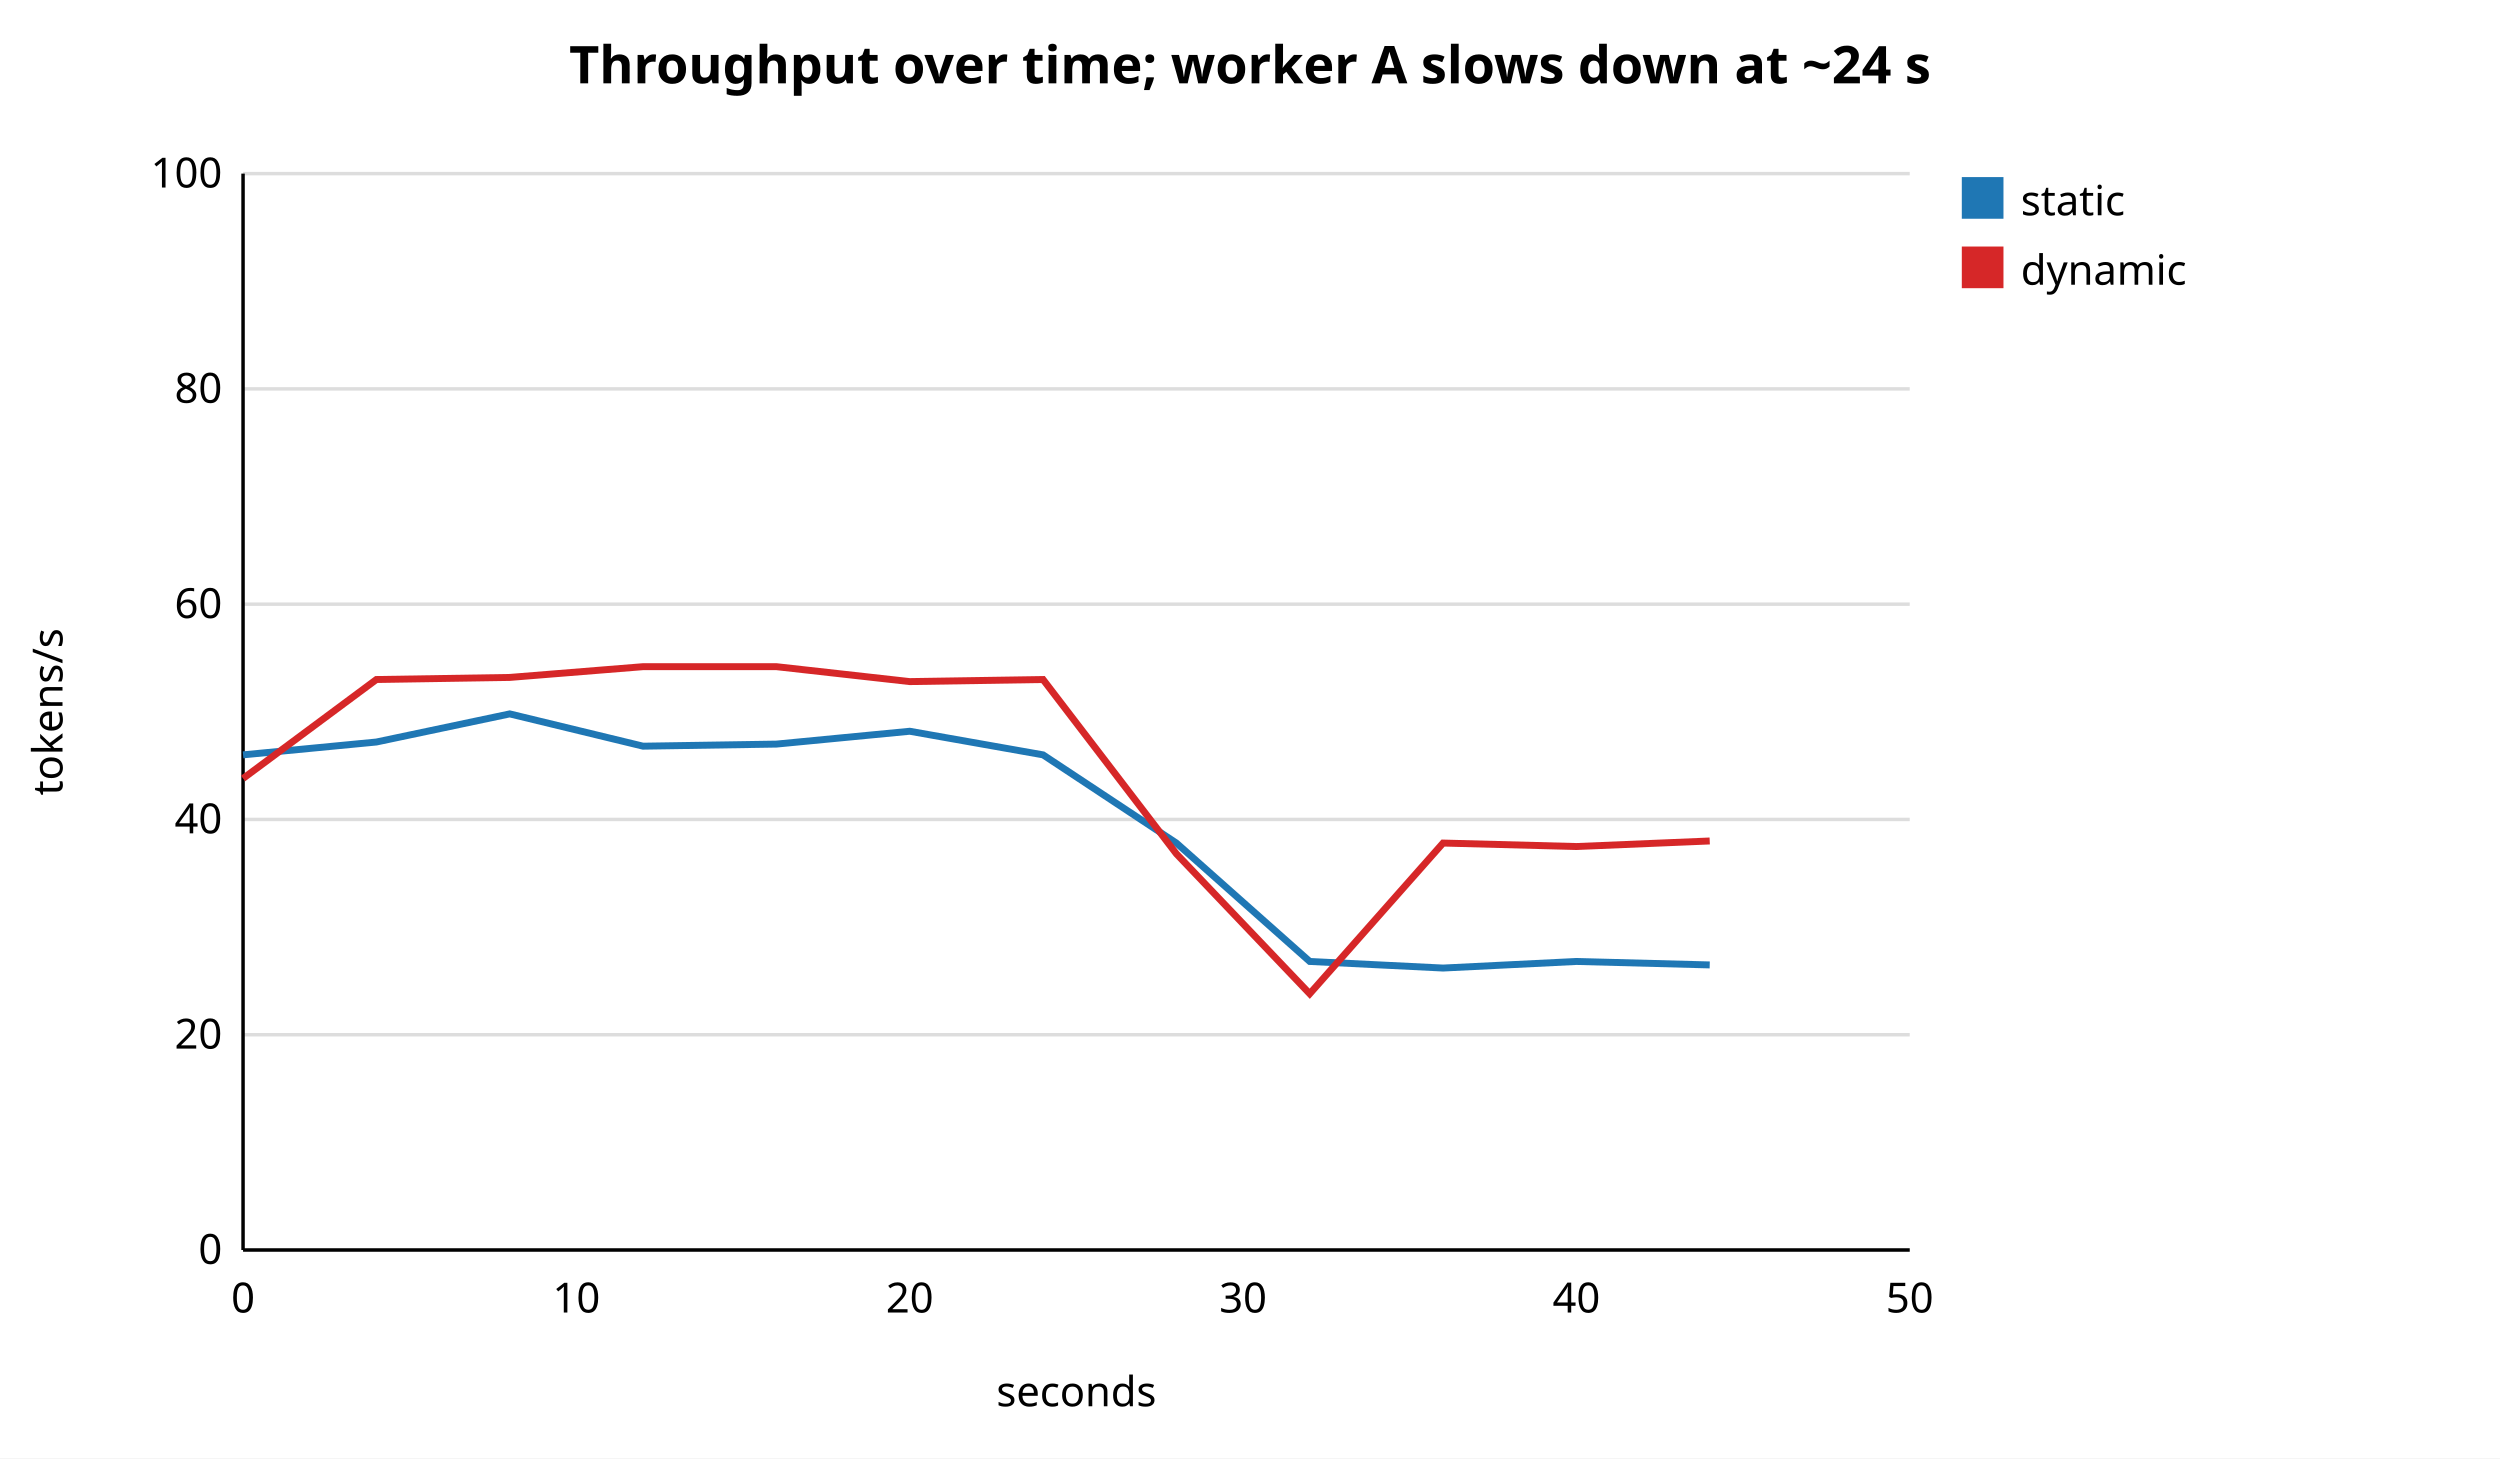
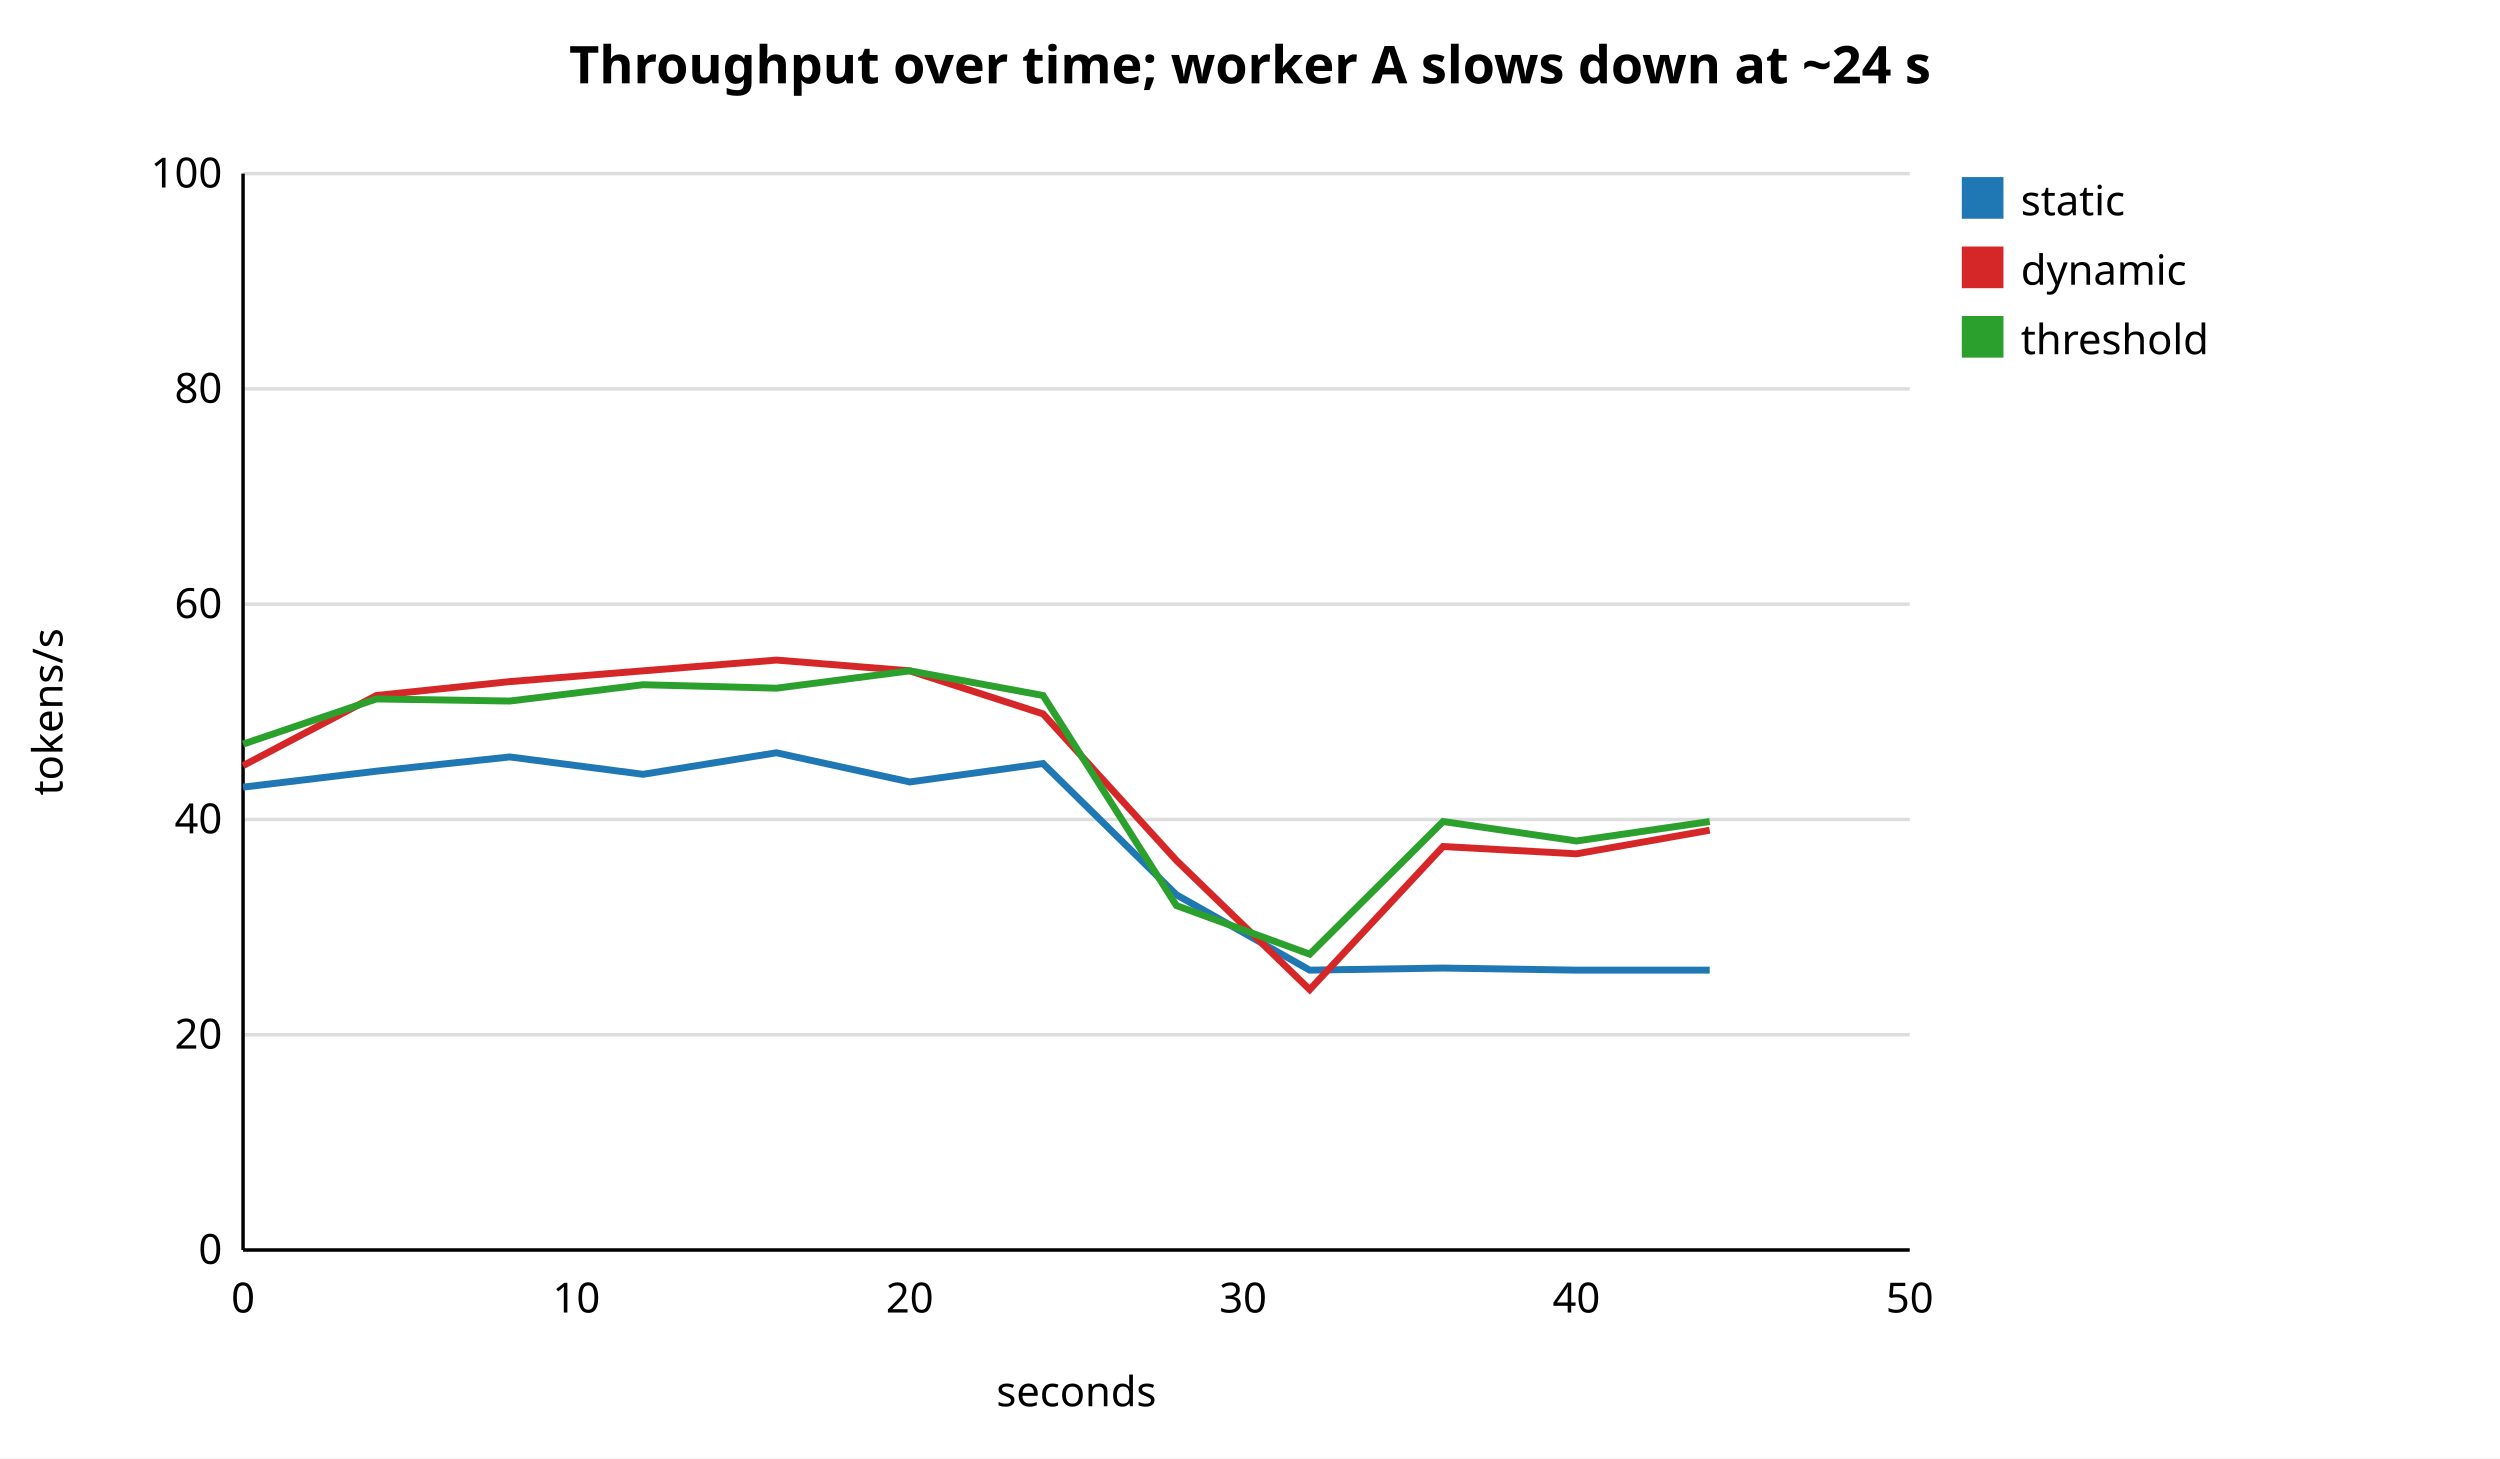
<svg xmlns="http://www.w3.org/2000/svg" width="720" height="420" font-family="sans-serif" font-size="12">
  <rect width="720" height="420" fill="white" />
  <text x="360.0" y="24" text-anchor="middle" font-size="15" font-weight="bold">Throughput over time; worker A slows down at ~24 s</text>
  <text x="310.0" y="405" text-anchor="middle">seconds</text>
  <text x="18" y="205.0" text-anchor="middle" transform="rotate(-90 18 205.0)">tokens/s</text>
  <line x1="70" y1="360.0" x2="550" y2="360.0" stroke="#ddd" />
  <text x="64" y="364.0" text-anchor="end">0</text>
  <line x1="70" y1="298.0" x2="550" y2="298.0" stroke="#ddd" />
  <text x="64" y="302.0" text-anchor="end">20</text>
  <line x1="70" y1="236.0" x2="550" y2="236.0" stroke="#ddd" />
  <text x="64" y="240.0" text-anchor="end">40</text>
  <line x1="70" y1="174.0" x2="550" y2="174.0" stroke="#ddd" />
  <text x="64" y="178.0" text-anchor="end">60</text>
  <line x1="70" y1="112.0" x2="550" y2="112.0" stroke="#ddd" />
  <text x="64" y="116.0" text-anchor="end">80</text>
  <line x1="70" y1="50.0" x2="550" y2="50.0" stroke="#ddd" />
  <text x="64" y="54.0" text-anchor="end">100</text>
  <line x1="70" y1="50" x2="70" y2="360" stroke="black" />
  <line x1="70" y1="360" x2="550" y2="360" stroke="black" />
  <text x="70.0" y="378" text-anchor="middle">0</text>
  <text x="166.0" y="378" text-anchor="middle">10</text>
  <text x="262.0" y="378" text-anchor="middle">20</text>
  <text x="358.0" y="378" text-anchor="middle">30</text>
  <text x="454.0" y="378" text-anchor="middle">40</text>
  <text x="550.0" y="378" text-anchor="middle">50</text>
-   <polyline points="70.0,217.4 108.4,213.7 146.8,205.6 185.2,214.9 223.6,214.3 262.0,210.6 300.4,217.4 338.8,242.8 377.2,276.9 415.6,278.8 454.0,276.9 492.4,277.9" fill="none" stroke="#1f77b4" stroke-width="2" />
-   <polyline points="70.0,224.2 108.4,195.7 146.8,195.1 185.2,192.0 223.6,192.0 262.0,196.3 300.4,195.7 338.8,245.9 377.2,286.2 415.6,242.8 454.0,243.8 492.4,242.2" fill="none" stroke="#d62728" stroke-width="2" />
+   <polyline points="70.0,226.7 108.4,222.1 146.8,218.0 185.2,223.0 223.6,216.8 262.0,225.2 300.4,219.9 338.8,257.7 377.2,279.4 415.6,278.8 454.0,279.4 492.4,279.4" fill="none" stroke="#1f77b4" stroke-width="2" />
+   <polyline points="70.0,220.5 108.4,200.3 146.8,196.3 185.2,193.2 223.6,190.1 262.0,193.2 300.4,205.6 338.8,247.8 377.2,285.0 415.6,243.8 454.0,245.9 492.4,239.1" fill="none" stroke="#d62728" stroke-width="2" />
+   <polyline points="70.0,214.3 108.4,201.3 146.8,201.9 185.2,197.2 223.6,198.2 262.0,193.2 300.4,200.3 338.8,260.8 377.2,274.8 415.6,236.6 454.0,242.2 492.4,236.6" fill="none" stroke="#2ca02c" stroke-width="2" />
  <rect x="565" y="51" width="12" height="12" fill="#1f77b4" />
  <text x="582" y="62">static</text>
  <rect x="565" y="71" width="12" height="12" fill="#d62728" />
  <text x="582" y="82">dynamic</text>
+   <rect x="565" y="91" width="12" height="12" fill="#2ca02c" />
+   <text x="582" y="102">threshold</text>
</svg>
